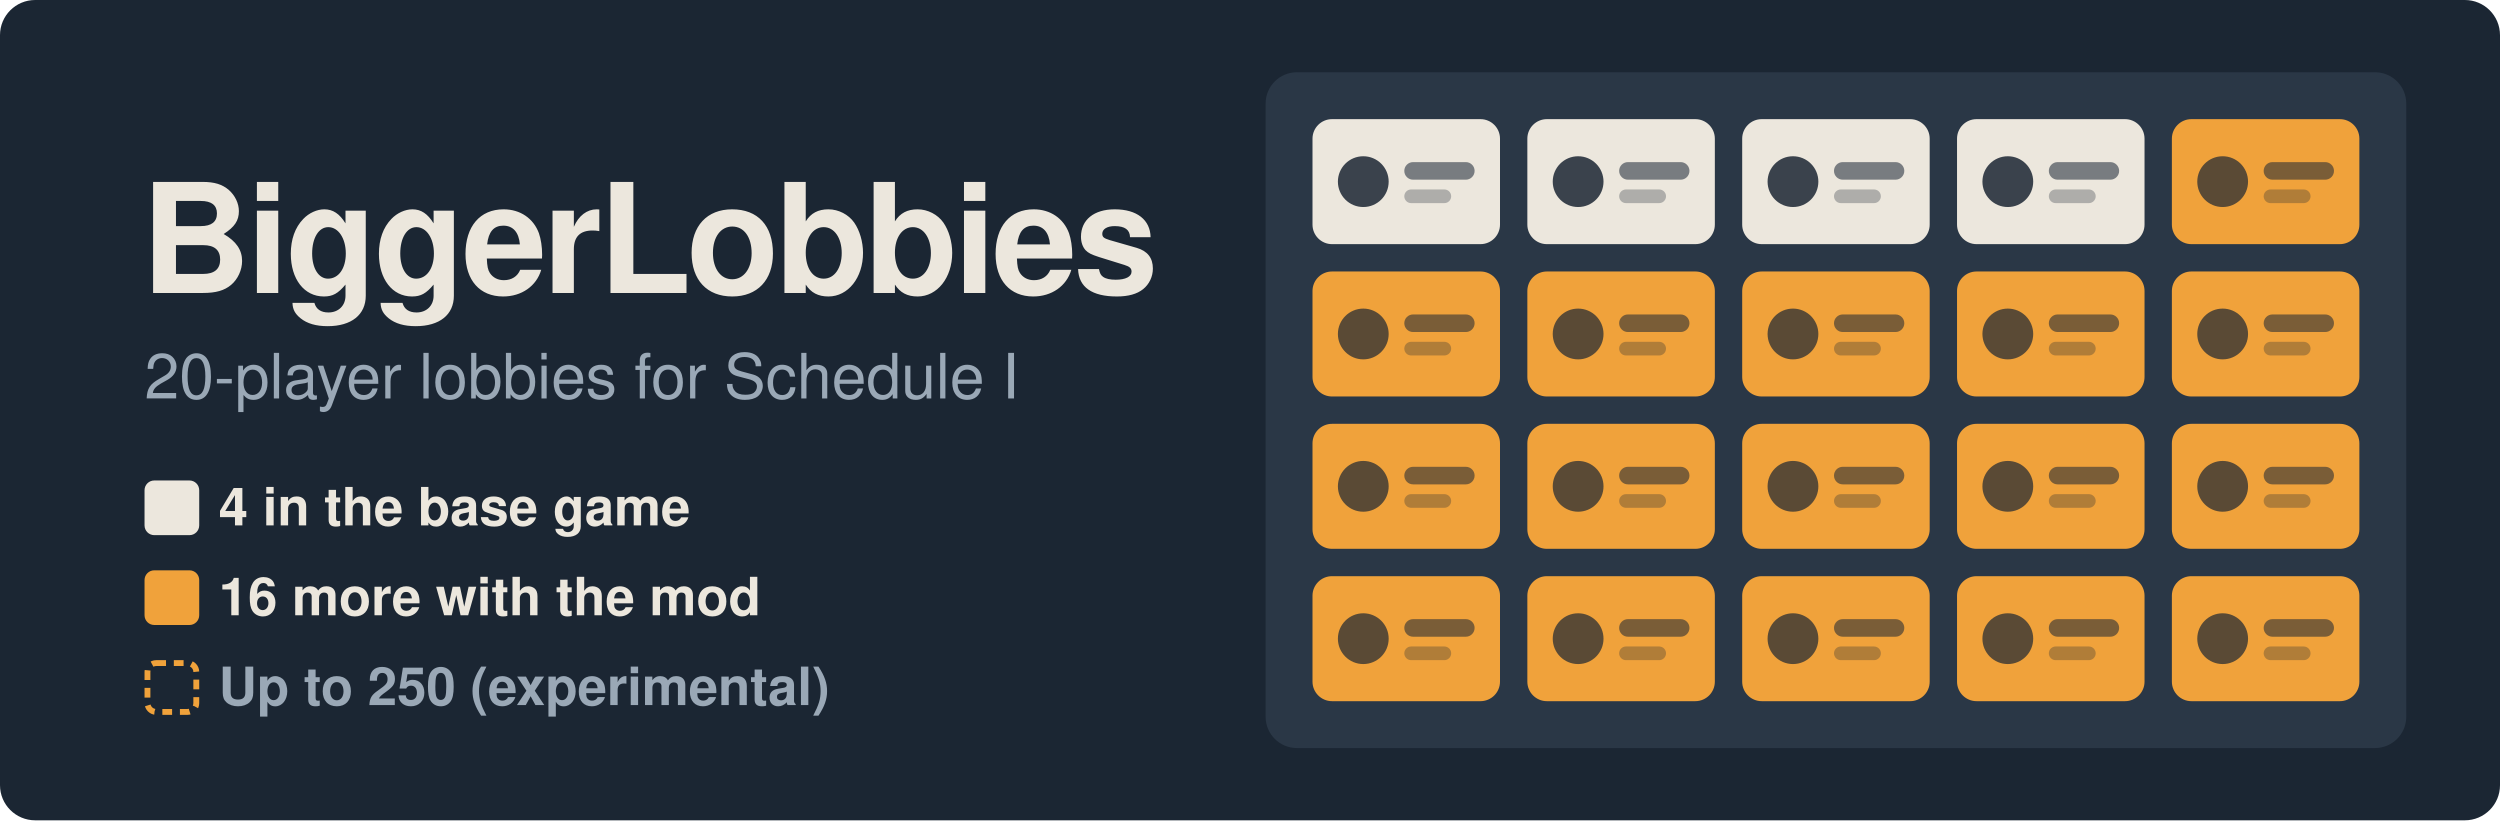
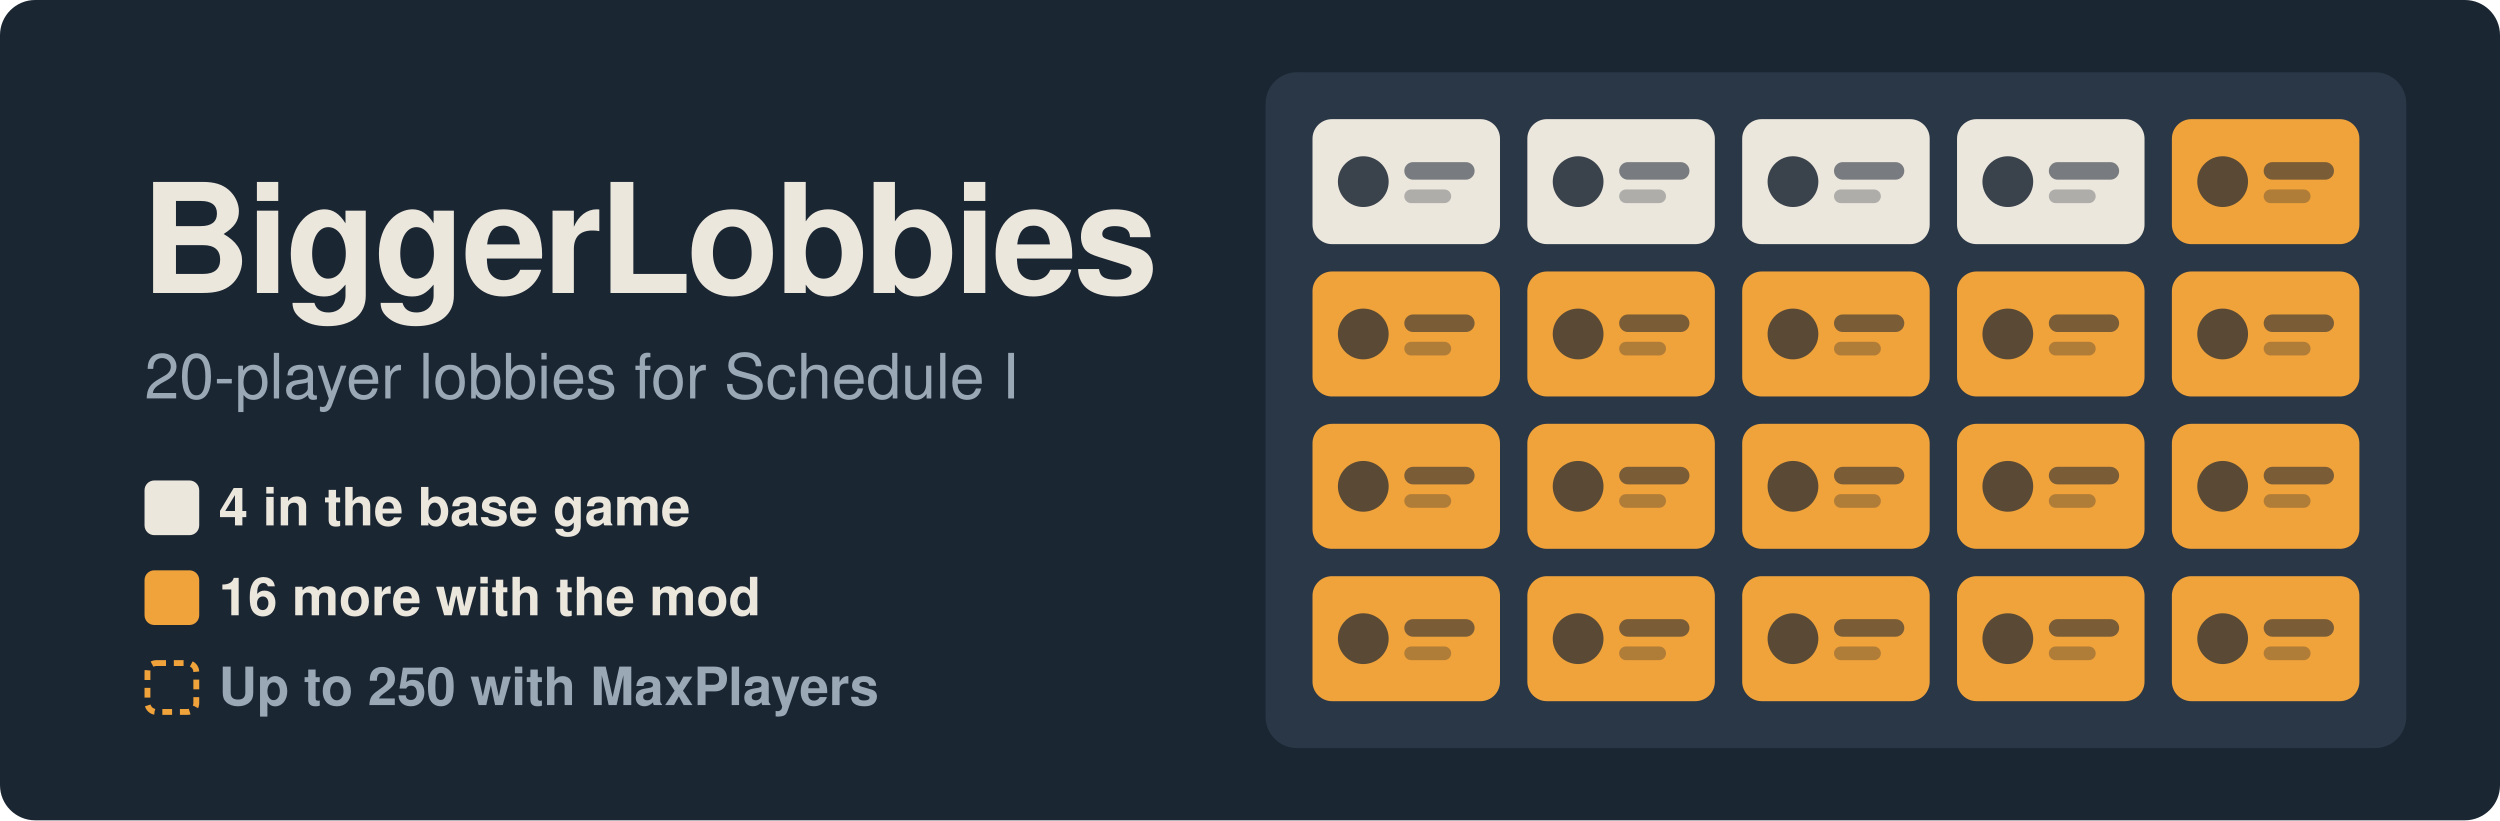
<svg xmlns="http://www.w3.org/2000/svg" width="1280" height="420" viewBox="0 0 1280 420" role="img" aria-labelledby="t d">
  <rect width="1280" height="420" rx="18" fill="#1B2633" />
  <rect x="648" y="37" width="584" height="346" rx="16" fill="#2A3746" />
  <rect x="672" y="61" width="96" height="64" rx="10" fill="#ECE7DD" />
  <circle cx="698" cy="93" r="13" fill="#1B2633" fill-opacity="0.85" />
  <rect x="719" y="83" width="36" height="9" rx="4.5" fill="#1B2633" fill-opacity="0.55" />
  <rect x="719" y="97" width="24" height="7" rx="3.5" fill="#1B2633" fill-opacity="0.3" />
  <rect x="782" y="61" width="96" height="64" rx="10" fill="#ECE7DD" />
  <circle cx="808" cy="93" r="13" fill="#1B2633" fill-opacity="0.85" />
  <rect x="829" y="83" width="36" height="9" rx="4.5" fill="#1B2633" fill-opacity="0.55" />
  <rect x="829" y="97" width="24" height="7" rx="3.5" fill="#1B2633" fill-opacity="0.3" />
  <rect x="892" y="61" width="96" height="64" rx="10" fill="#ECE7DD" />
  <circle cx="918" cy="93" r="13" fill="#1B2633" fill-opacity="0.85" />
  <rect x="939" y="83" width="36" height="9" rx="4.5" fill="#1B2633" fill-opacity="0.55" />
  <rect x="939" y="97" width="24" height="7" rx="3.5" fill="#1B2633" fill-opacity="0.3" />
  <rect x="1002" y="61" width="96" height="64" rx="10" fill="#ECE7DD" />
  <circle cx="1028" cy="93" r="13" fill="#1B2633" fill-opacity="0.85" />
  <rect x="1049" y="83" width="36" height="9" rx="4.5" fill="#1B2633" fill-opacity="0.55" />
  <rect x="1049" y="97" width="24" height="7" rx="3.5" fill="#1B2633" fill-opacity="0.3" />
  <rect x="1112" y="61" width="96" height="64" rx="10" fill="#F0A23B" />
  <circle cx="1138" cy="93" r="13" fill="#1B2633" fill-opacity="0.7" />
  <rect x="1159" y="83" width="36" height="9" rx="4.5" fill="#1B2633" fill-opacity="0.55" />
  <rect x="1159" y="97" width="24" height="7" rx="3.5" fill="#1B2633" fill-opacity="0.3" />
  <rect x="672" y="139" width="96" height="64" rx="10" fill="#F0A23B" />
  <circle cx="698" cy="171" r="13" fill="#1B2633" fill-opacity="0.7" />
  <rect x="719" y="161" width="36" height="9" rx="4.5" fill="#1B2633" fill-opacity="0.55" />
  <rect x="719" y="175" width="24" height="7" rx="3.5" fill="#1B2633" fill-opacity="0.3" />
  <rect x="782" y="139" width="96" height="64" rx="10" fill="#F0A23B" />
  <circle cx="808" cy="171" r="13" fill="#1B2633" fill-opacity="0.7" />
  <rect x="829" y="161" width="36" height="9" rx="4.5" fill="#1B2633" fill-opacity="0.55" />
  <rect x="829" y="175" width="24" height="7" rx="3.5" fill="#1B2633" fill-opacity="0.3" />
  <rect x="892" y="139" width="96" height="64" rx="10" fill="#F0A23B" />
  <circle cx="918" cy="171" r="13" fill="#1B2633" fill-opacity="0.7" />
  <rect x="939" y="161" width="36" height="9" rx="4.5" fill="#1B2633" fill-opacity="0.55" />
  <rect x="939" y="175" width="24" height="7" rx="3.5" fill="#1B2633" fill-opacity="0.3" />
  <rect x="1002" y="139" width="96" height="64" rx="10" fill="#F0A23B" />
  <circle cx="1028" cy="171" r="13" fill="#1B2633" fill-opacity="0.7" />
  <rect x="1049" y="161" width="36" height="9" rx="4.5" fill="#1B2633" fill-opacity="0.55" />
  <rect x="1049" y="175" width="24" height="7" rx="3.5" fill="#1B2633" fill-opacity="0.3" />
  <rect x="1112" y="139" width="96" height="64" rx="10" fill="#F0A23B" />
  <circle cx="1138" cy="171" r="13" fill="#1B2633" fill-opacity="0.7" />
  <rect x="1159" y="161" width="36" height="9" rx="4.5" fill="#1B2633" fill-opacity="0.55" />
  <rect x="1159" y="175" width="24" height="7" rx="3.5" fill="#1B2633" fill-opacity="0.3" />
  <rect x="672" y="217" width="96" height="64" rx="10" fill="#F0A23B" />
  <circle cx="698" cy="249" r="13" fill="#1B2633" fill-opacity="0.7" />
  <rect x="719" y="239" width="36" height="9" rx="4.5" fill="#1B2633" fill-opacity="0.55" />
  <rect x="719" y="253" width="24" height="7" rx="3.5" fill="#1B2633" fill-opacity="0.3" />
  <rect x="782" y="217" width="96" height="64" rx="10" fill="#F0A23B" />
  <circle cx="808" cy="249" r="13" fill="#1B2633" fill-opacity="0.7" />
  <rect x="829" y="239" width="36" height="9" rx="4.5" fill="#1B2633" fill-opacity="0.55" />
  <rect x="829" y="253" width="24" height="7" rx="3.5" fill="#1B2633" fill-opacity="0.3" />
  <rect x="892" y="217" width="96" height="64" rx="10" fill="#F0A23B" />
  <circle cx="918" cy="249" r="13" fill="#1B2633" fill-opacity="0.7" />
  <rect x="939" y="239" width="36" height="9" rx="4.5" fill="#1B2633" fill-opacity="0.55" />
  <rect x="939" y="253" width="24" height="7" rx="3.5" fill="#1B2633" fill-opacity="0.3" />
  <rect x="1002" y="217" width="96" height="64" rx="10" fill="#F0A23B" />
  <circle cx="1028" cy="249" r="13" fill="#1B2633" fill-opacity="0.7" />
  <rect x="1049" y="239" width="36" height="9" rx="4.5" fill="#1B2633" fill-opacity="0.55" />
  <rect x="1049" y="253" width="24" height="7" rx="3.5" fill="#1B2633" fill-opacity="0.3" />
  <rect x="1112" y="217" width="96" height="64" rx="10" fill="#F0A23B" />
  <circle cx="1138" cy="249" r="13" fill="#1B2633" fill-opacity="0.7" />
  <rect x="1159" y="239" width="36" height="9" rx="4.5" fill="#1B2633" fill-opacity="0.55" />
  <rect x="1159" y="253" width="24" height="7" rx="3.5" fill="#1B2633" fill-opacity="0.3" />
  <rect x="672" y="295" width="96" height="64" rx="10" fill="#F0A23B" />
  <circle cx="698" cy="327" r="13" fill="#1B2633" fill-opacity="0.7" />
  <rect x="719" y="317" width="36" height="9" rx="4.5" fill="#1B2633" fill-opacity="0.55" />
  <rect x="719" y="331" width="24" height="7" rx="3.5" fill="#1B2633" fill-opacity="0.3" />
  <rect x="782" y="295" width="96" height="64" rx="10" fill="#F0A23B" />
  <circle cx="808" cy="327" r="13" fill="#1B2633" fill-opacity="0.7" />
  <rect x="829" y="317" width="36" height="9" rx="4.5" fill="#1B2633" fill-opacity="0.55" />
  <rect x="829" y="331" width="24" height="7" rx="3.5" fill="#1B2633" fill-opacity="0.3" />
  <rect x="892" y="295" width="96" height="64" rx="10" fill="#F0A23B" />
  <circle cx="918" cy="327" r="13" fill="#1B2633" fill-opacity="0.7" />
  <rect x="939" y="317" width="36" height="9" rx="4.5" fill="#1B2633" fill-opacity="0.55" />
  <rect x="939" y="331" width="24" height="7" rx="3.5" fill="#1B2633" fill-opacity="0.3" />
  <rect x="1002" y="295" width="96" height="64" rx="10" fill="#F0A23B" />
  <circle cx="1028" cy="327" r="13" fill="#1B2633" fill-opacity="0.7" />
  <rect x="1049" y="317" width="36" height="9" rx="4.5" fill="#1B2633" fill-opacity="0.55" />
  <rect x="1049" y="331" width="24" height="7" rx="3.5" fill="#1B2633" fill-opacity="0.3" />
  <rect x="1112" y="295" width="96" height="64" rx="10" fill="#F0A23B" />
  <circle cx="1138" cy="327" r="13" fill="#1B2633" fill-opacity="0.7" />
  <rect x="1159" y="317" width="36" height="9" rx="4.5" fill="#1B2633" fill-opacity="0.55" />
  <rect x="1159" y="331" width="24" height="7" rx="3.5" fill="#1B2633" fill-opacity="0.3" />
  <text x="72" y="150" font-family="Segoe UI, Helvetica Neue, Helvetica, Arial, sans-serif" font-size="78" font-weight="800" letter-spacing="-2" fill="#ECE7DD">BiggerLobbies</text>
  <text x="74" y="204" font-family="Segoe UI, Helvetica Neue, Helvetica, Arial, sans-serif" font-size="32" font-weight="500" fill="#9AA8B6">20-player lobbies for Schedule I</text>
  <rect x="74" y="246" width="28" height="28" rx="5" fill="#ECE7DD" />
  <text x="112" y="269" font-family="Segoe UI, Helvetica Neue, Helvetica, Arial, sans-serif" font-size="27" font-weight="600" fill="#ECE7DD">4 in the base game</text>
  <rect x="74" y="292" width="28" height="28" rx="5" fill="#F0A23B" />
  <text x="112" y="315" font-family="Segoe UI, Helvetica Neue, Helvetica, Arial, sans-serif" font-size="27" font-weight="600" fill="#ECE7DD">16 more with the mod</text>
  <rect x="75.5" y="339.5" width="25" height="25" rx="4.5" fill="none" stroke="#F0A23B" stroke-width="3" stroke-dasharray="5 4" />
-   <text x="112" y="361" font-family="Segoe UI, Helvetica Neue, Helvetica, Arial, sans-serif" font-size="27" font-weight="600" fill="#9AA8B6">Up to 250 (experimental)</text>
+   <text x="112" y="361" font-family="Segoe UI, Helvetica Neue, Helvetica, Arial, sans-serif" font-size="27" font-weight="600" fill="#9AA8B6">Up to 250 with MaxPlayers</text>
</svg>
